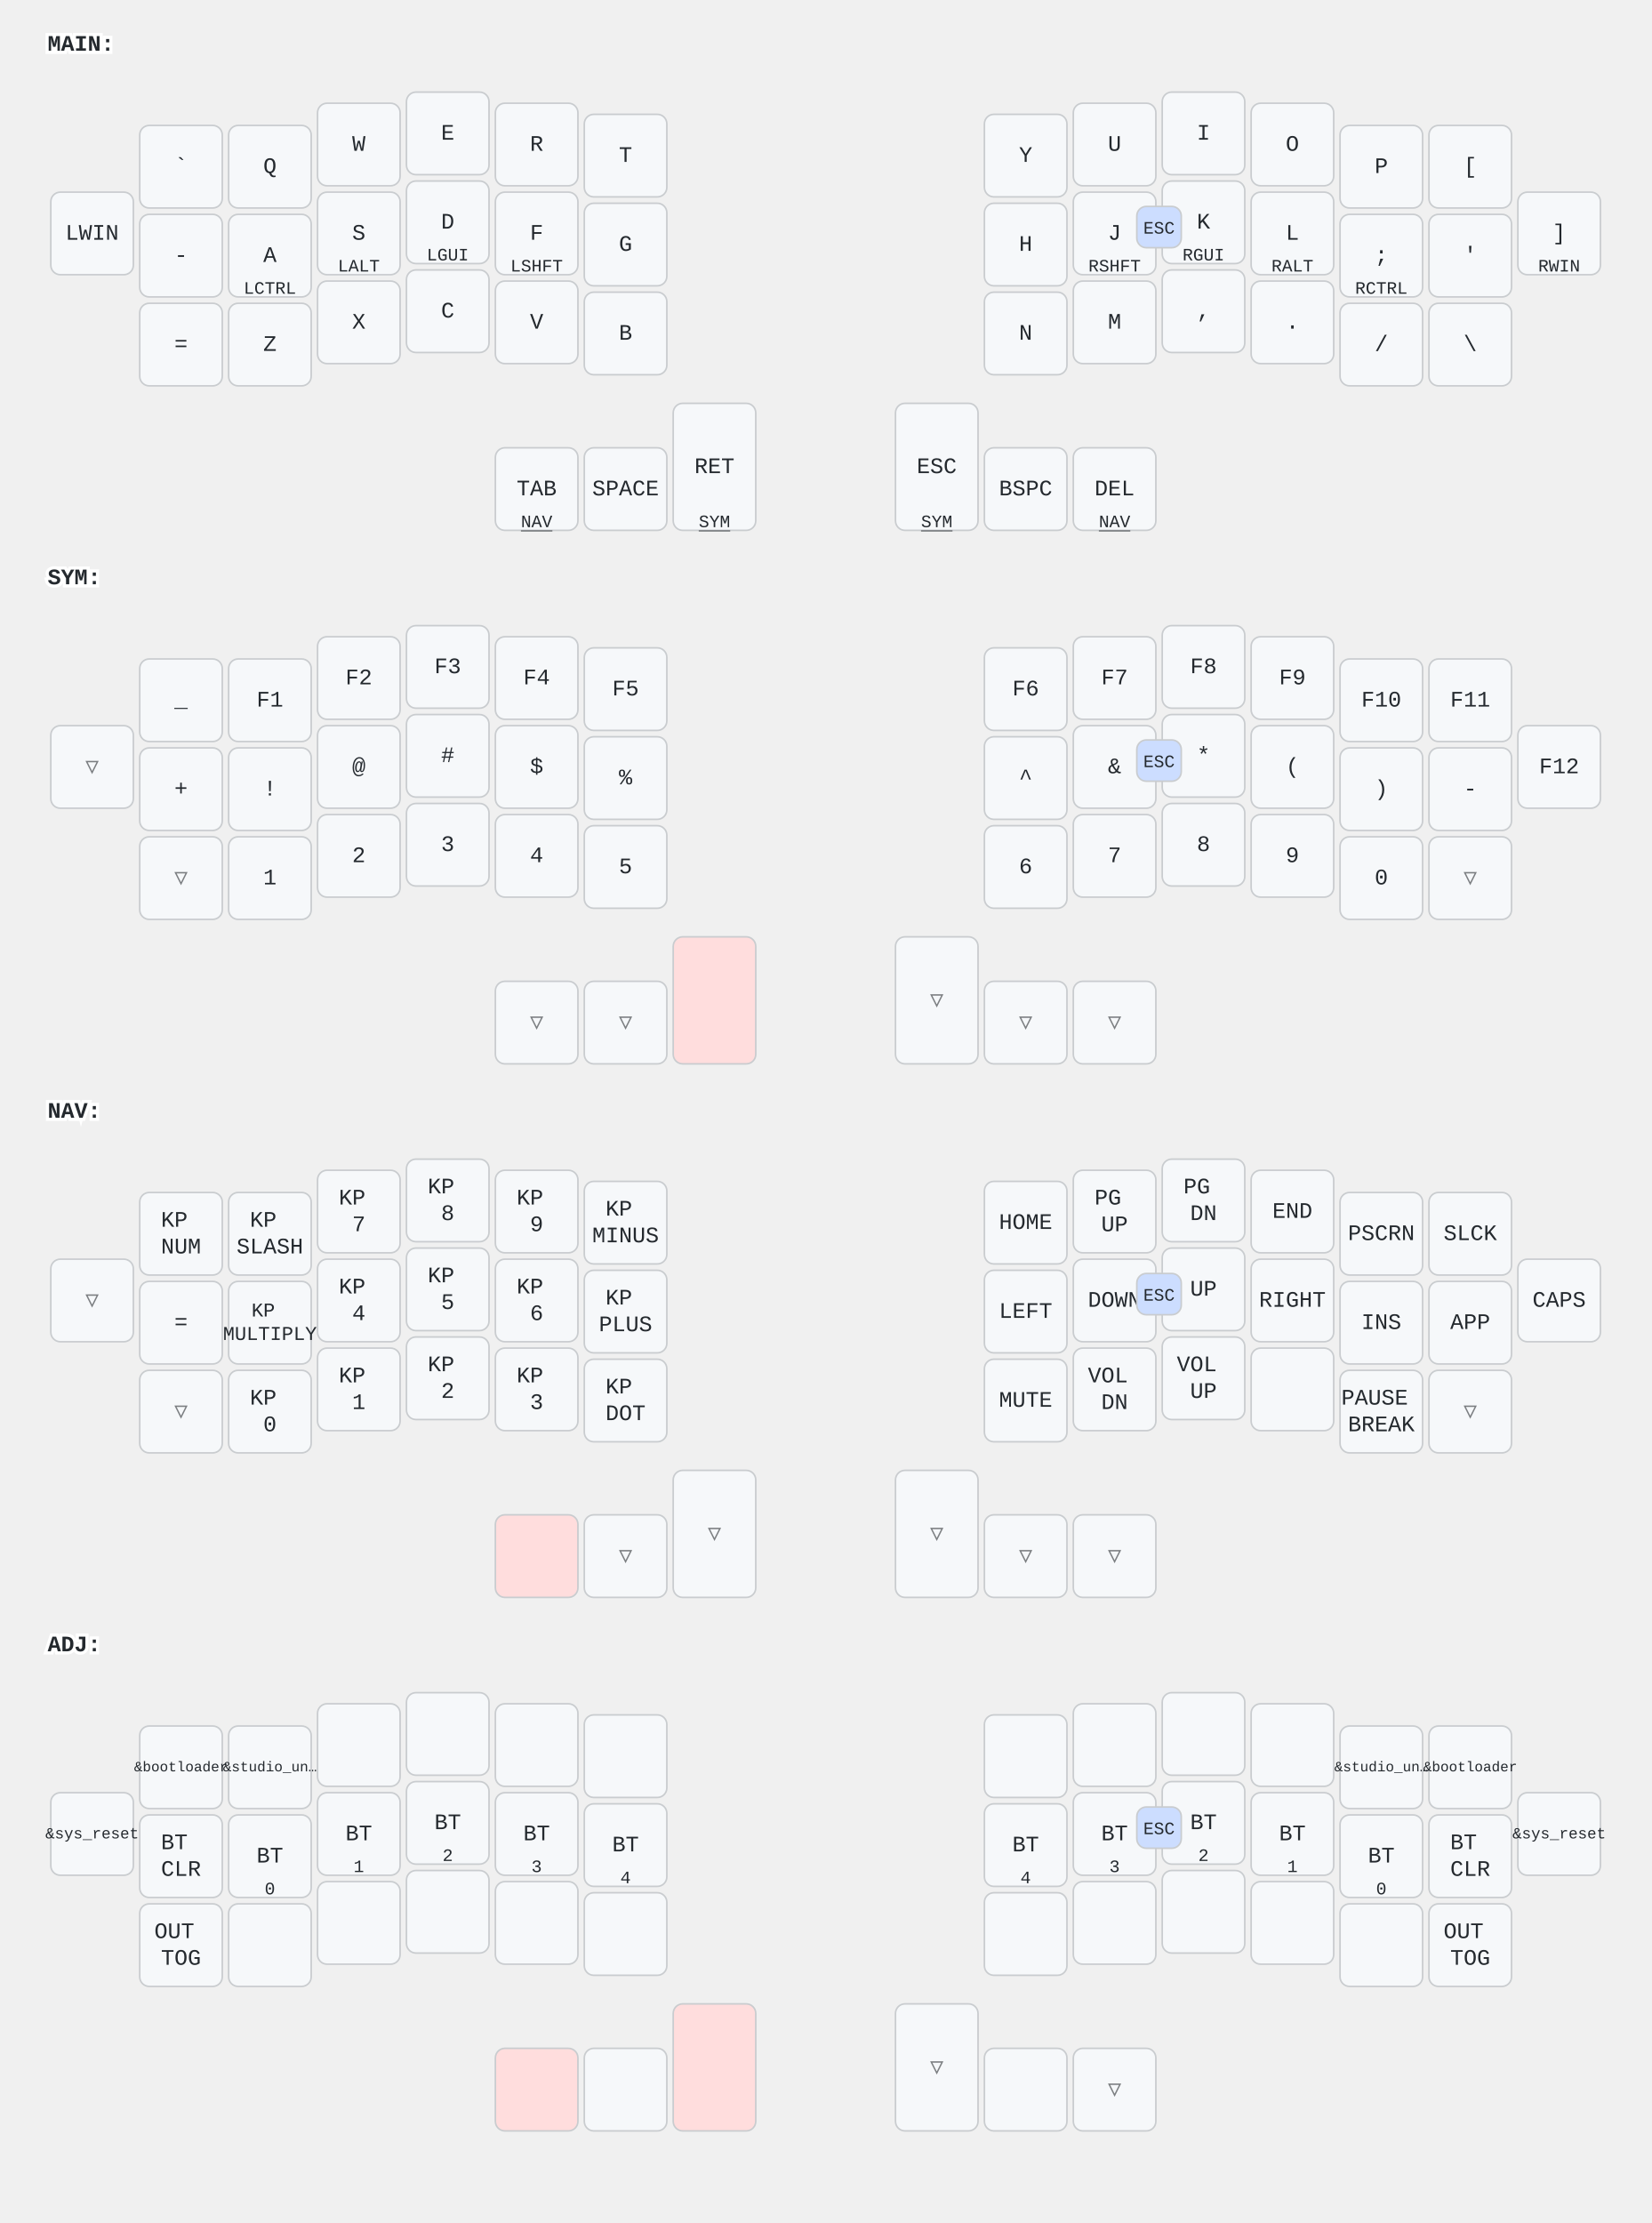
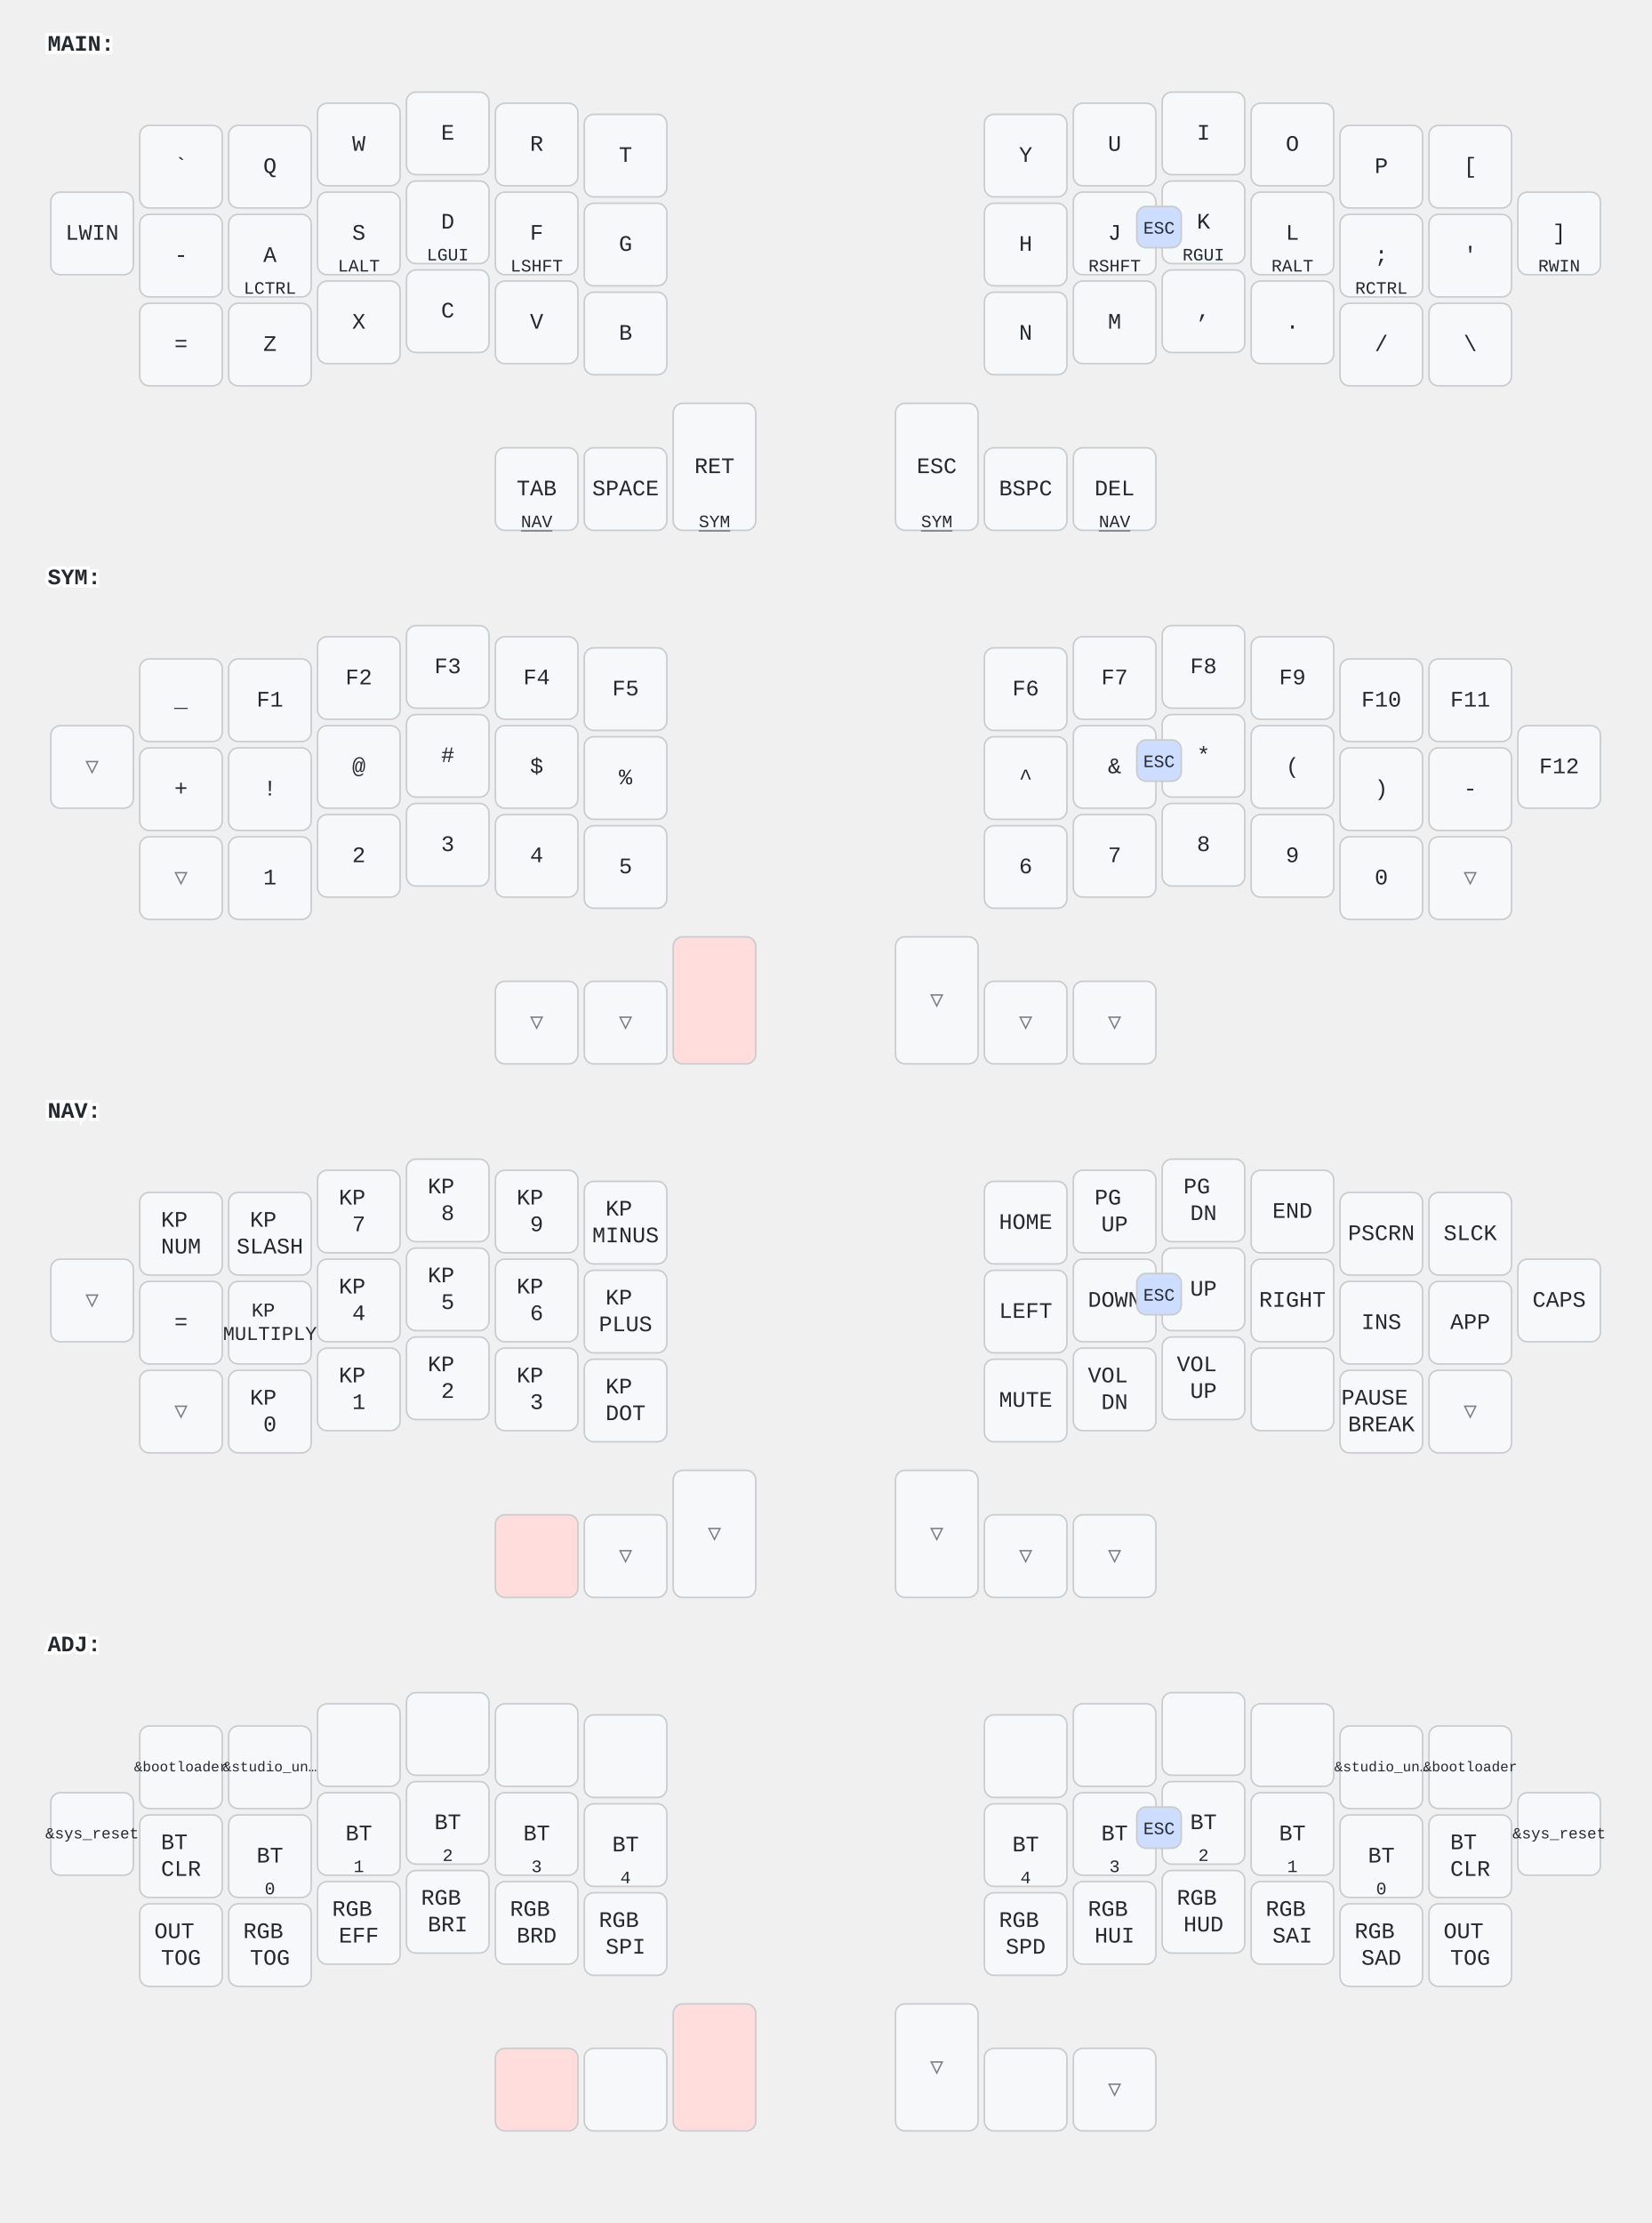
<svg xmlns="http://www.w3.org/2000/svg" width="1040" height="1400" viewBox="0 0 1040 1400" class="keymap">
  <style>/* inherit to force styles through use tags */
svg path {
    fill: inherit;
}

/* font and background color specifications */
svg.keymap {
    font-family: SFMono-Regular,Consolas,Liberation Mono,Menlo,monospace;
    font-size: 14px;
    font-kerning: normal;
    text-rendering: optimizeLegibility;
    fill: #24292e;
}

/* default key styling */
rect.key {
    fill: #f6f8fa;
}

rect.key, rect.combo {
    stroke: #c9cccf;
    stroke-width: 1;
}

/* default key side styling, only used is draw_key_sides is set */
rect.side {
    filter: brightness(90%);
}

/* color accent for combo boxes */
rect.combo, rect.combo-separate {
    fill: #cdf;
}

/* color accent for held keys */
rect.held, rect.combo.held {
    fill: #fdd;
}

/* color accent for ghost (optional) keys */
rect.ghost, rect.combo.ghost {
    stroke-dasharray: 4, 4;
    stroke-width: 2;
}

text {
    text-anchor: middle;
    dominant-baseline: middle;
}

/* styling for layer labels */
text.label {
    font-weight: bold;
    text-anchor: start;
    stroke: white;
    stroke-width: 4;
    paint-order: stroke;
}

/* styling for optional footer */
text.footer {
    text-anchor: end;
    dominant-baseline: auto;
    stroke: white;
    stroke-width: 4;
    paint-order: stroke;
}

/* styling for combo tap, and key non-tap label text */
text.combo, text.hold, text.shifted, text.left, text.right {
    font-size: 11px;
}

text.hold {
    text-anchor: middle;
    dominant-baseline: auto;
}

text.shifted {
    text-anchor: middle;
    dominant-baseline: hanging;
}

text.left {
    text-anchor: start;
}

text.right {
    text-anchor: end;
}

text.layer-activator {
    text-decoration: underline;
}

/* styling for hold/shifted label text in combo box */
text.combo.hold, text.combo.shifted, text.combo.left, text.combo.right {
    font-size: 8px;
}

/* lighter symbol for transparent keys */
text.trans {
    fill: #7b7e81;
}

/* styling for combo dendrons */
path.combo {
    stroke-width: 1;
    stroke: gray;
    fill: none;
}

/* Start Tabler Icons Cleanup */
/* cannot use height/width with glyphs */
.icon-tabler &gt; path {
    fill: inherit;
    stroke: inherit;
    stroke-width: 2;
}
/* hide tabler's default box */
.icon-tabler &gt; path[stroke="none"][fill="none"] {
    visibility: hidden;
}
/* End Tabler Icons Cleanup */
</style>
  <g transform="translate(30, 0)" class="layer-MAIN">
    <text x="0" y="28" class="label" id="MAIN">MAIN:</text>
    <g transform="translate(0, 56)">
      <g transform="translate(28, 91)" class="key keypos-0">
        <rect rx="6" ry="6" x="-26" y="-26" width="52" height="52" class="key" />
        <text x="0" y="0" class="key tap">LWIN</text>
      </g>
      <g transform="translate(84, 49)" class="key keypos-1">
        <rect rx="6" ry="6" x="-26" y="-26" width="52" height="52" class="key" />
        <text x="0" y="0" class="key tap">`</text>
      </g>
      <g transform="translate(140, 49)" class="key keypos-2">
        <rect rx="6" ry="6" x="-26" y="-26" width="52" height="52" class="key" />
        <text x="0" y="0" class="key tap">Q</text>
      </g>
      <g transform="translate(196, 35)" class="key keypos-3">
        <rect rx="6" ry="6" x="-26" y="-26" width="52" height="52" class="key" />
        <text x="0" y="0" class="key tap">W</text>
      </g>
      <g transform="translate(252, 28)" class="key keypos-4">
        <rect rx="6" ry="6" x="-26" y="-26" width="52" height="52" class="key" />
        <text x="0" y="0" class="key tap">E</text>
      </g>
      <g transform="translate(308, 35)" class="key keypos-5">
        <rect rx="6" ry="6" x="-26" y="-26" width="52" height="52" class="key" />
        <text x="0" y="0" class="key tap">R</text>
      </g>
      <g transform="translate(364, 42)" class="key keypos-6">
        <rect rx="6" ry="6" x="-26" y="-26" width="52" height="52" class="key" />
        <text x="0" y="0" class="key tap">T</text>
      </g>
      <g transform="translate(616, 42)" class="key keypos-7">
        <rect rx="6" ry="6" x="-26" y="-26" width="52" height="52" class="key" />
        <text x="0" y="0" class="key tap">Y</text>
      </g>
      <g transform="translate(672, 35)" class="key keypos-8">
        <rect rx="6" ry="6" x="-26" y="-26" width="52" height="52" class="key" />
        <text x="0" y="0" class="key tap">U</text>
      </g>
      <g transform="translate(728, 28)" class="key keypos-9">
        <rect rx="6" ry="6" x="-26" y="-26" width="52" height="52" class="key" />
        <text x="0" y="0" class="key tap">I</text>
      </g>
      <g transform="translate(784, 35)" class="key keypos-10">
        <rect rx="6" ry="6" x="-26" y="-26" width="52" height="52" class="key" />
        <text x="0" y="0" class="key tap">O</text>
      </g>
      <g transform="translate(840, 49)" class="key keypos-11">
        <rect rx="6" ry="6" x="-26" y="-26" width="52" height="52" class="key" />
        <text x="0" y="0" class="key tap">P</text>
      </g>
      <g transform="translate(896, 49)" class="key keypos-12">
        <rect rx="6" ry="6" x="-26" y="-26" width="52" height="52" class="key" />
        <text x="0" y="0" class="key tap">[</text>
      </g>
      <g transform="translate(952, 91)" class="key keypos-13">
        <rect rx="6" ry="6" x="-26" y="-26" width="52" height="52" class="key" />
        <text x="0" y="0" class="key tap">]</text>
        <text x="0" y="24" class="key hold">RWIN</text>
      </g>
      <g transform="translate(84, 105)" class="key keypos-14">
        <rect rx="6" ry="6" x="-26" y="-26" width="52" height="52" class="key" />
        <text x="0" y="0" class="key tap">-</text>
      </g>
      <g transform="translate(140, 105)" class="key keypos-15">
        <rect rx="6" ry="6" x="-26" y="-26" width="52" height="52" class="key" />
        <text x="0" y="0" class="key tap">A</text>
        <text x="0" y="24" class="key hold">LCTRL</text>
      </g>
      <g transform="translate(196, 91)" class="key keypos-16">
        <rect rx="6" ry="6" x="-26" y="-26" width="52" height="52" class="key" />
        <text x="0" y="0" class="key tap">S</text>
        <text x="0" y="24" class="key hold">LALT</text>
      </g>
      <g transform="translate(252, 84)" class="key keypos-17">
        <rect rx="6" ry="6" x="-26" y="-26" width="52" height="52" class="key" />
        <text x="0" y="0" class="key tap">D</text>
        <text x="0" y="24" class="key hold">LGUI</text>
      </g>
      <g transform="translate(308, 91)" class="key keypos-18">
        <rect rx="6" ry="6" x="-26" y="-26" width="52" height="52" class="key" />
        <text x="0" y="0" class="key tap">F</text>
        <text x="0" y="24" class="key hold">LSHFT</text>
      </g>
      <g transform="translate(364, 98)" class="key keypos-19">
        <rect rx="6" ry="6" x="-26" y="-26" width="52" height="52" class="key" />
        <text x="0" y="0" class="key tap">G</text>
      </g>
      <g transform="translate(616, 98)" class="key keypos-20">
        <rect rx="6" ry="6" x="-26" y="-26" width="52" height="52" class="key" />
        <text x="0" y="0" class="key tap">H</text>
      </g>
      <g transform="translate(672, 91)" class="key keypos-21">
        <rect rx="6" ry="6" x="-26" y="-26" width="52" height="52" class="key" />
        <text x="0" y="0" class="key tap">J</text>
        <text x="0" y="24" class="key hold">RSHFT</text>
      </g>
      <g transform="translate(728, 84)" class="key keypos-22">
        <rect rx="6" ry="6" x="-26" y="-26" width="52" height="52" class="key" />
        <text x="0" y="0" class="key tap">K</text>
        <text x="0" y="24" class="key hold">RGUI</text>
      </g>
      <g transform="translate(784, 91)" class="key keypos-23">
        <rect rx="6" ry="6" x="-26" y="-26" width="52" height="52" class="key" />
        <text x="0" y="0" class="key tap">L</text>
        <text x="0" y="24" class="key hold">RALT</text>
      </g>
      <g transform="translate(840, 105)" class="key keypos-24">
        <rect rx="6" ry="6" x="-26" y="-26" width="52" height="52" class="key" />
        <text x="0" y="0" class="key tap">;</text>
        <text x="0" y="24" class="key hold">RCTRL</text>
      </g>
      <g transform="translate(896, 105)" class="key keypos-25">
        <rect rx="6" ry="6" x="-26" y="-26" width="52" height="52" class="key" />
        <text x="0" y="0" class="key tap">'</text>
      </g>
      <g transform="translate(84, 161)" class="key keypos-26">
        <rect rx="6" ry="6" x="-26" y="-26" width="52" height="52" class="key" />
        <text x="0" y="0" class="key tap">=</text>
      </g>
      <g transform="translate(140, 161)" class="key keypos-27">
        <rect rx="6" ry="6" x="-26" y="-26" width="52" height="52" class="key" />
        <text x="0" y="0" class="key tap">Z</text>
      </g>
      <g transform="translate(196, 147)" class="key keypos-28">
        <rect rx="6" ry="6" x="-26" y="-26" width="52" height="52" class="key" />
        <text x="0" y="0" class="key tap">X</text>
      </g>
      <g transform="translate(252, 140)" class="key keypos-29">
        <rect rx="6" ry="6" x="-26" y="-26" width="52" height="52" class="key" />
        <text x="0" y="0" class="key tap">C</text>
      </g>
      <g transform="translate(308, 147)" class="key keypos-30">
        <rect rx="6" ry="6" x="-26" y="-26" width="52" height="52" class="key" />
        <text x="0" y="0" class="key tap">V</text>
      </g>
      <g transform="translate(364, 154)" class="key keypos-31">
        <rect rx="6" ry="6" x="-26" y="-26" width="52" height="52" class="key" />
        <text x="0" y="0" class="key tap">B</text>
      </g>
      <g transform="translate(616, 154)" class="key keypos-32">
        <rect rx="6" ry="6" x="-26" y="-26" width="52" height="52" class="key" />
        <text x="0" y="0" class="key tap">N</text>
      </g>
      <g transform="translate(672, 147)" class="key keypos-33">
        <rect rx="6" ry="6" x="-26" y="-26" width="52" height="52" class="key" />
        <text x="0" y="0" class="key tap">M</text>
      </g>
      <g transform="translate(728, 140)" class="key keypos-34">
        <rect rx="6" ry="6" x="-26" y="-26" width="52" height="52" class="key" />
        <text x="0" y="0" class="key tap">,</text>
      </g>
      <g transform="translate(784, 147)" class="key keypos-35">
        <rect rx="6" ry="6" x="-26" y="-26" width="52" height="52" class="key" />
        <text x="0" y="0" class="key tap">.</text>
      </g>
      <g transform="translate(840, 161)" class="key keypos-36">
        <rect rx="6" ry="6" x="-26" y="-26" width="52" height="52" class="key" />
        <text x="0" y="0" class="key tap">/</text>
      </g>
      <g transform="translate(896, 161)" class="key keypos-37">
        <rect rx="6" ry="6" x="-26" y="-26" width="52" height="52" class="key" />
        <text x="0" y="0" class="key tap">\</text>
      </g>
      <g transform="translate(308, 252)" class="key keypos-38">
        <rect rx="6" ry="6" x="-26" y="-26" width="52" height="52" class="key" />
        <text x="0" y="0" class="key tap">TAB</text>
        <a href="#NAV">
          <text x="0" y="24" class="key hold layer-activator">NAV</text>
        </a>
      </g>
      <g transform="translate(364, 252)" class="key keypos-39">
        <rect rx="6" ry="6" x="-26" y="-26" width="52" height="52" class="key" />
        <text x="0" y="0" class="key tap">SPACE</text>
      </g>
      <g transform="translate(420, 238)" class="key keypos-40">
        <rect rx="6" ry="6" x="-26" y="-40" width="52" height="80" class="key" />
        <text x="0" y="0" class="key tap">RET</text>
        <a href="#SYM">
          <text x="0" y="38" class="key hold layer-activator">SYM</text>
        </a>
      </g>
      <g transform="translate(560, 238)" class="key keypos-41">
        <rect rx="6" ry="6" x="-26" y="-40" width="52" height="80" class="key" />
        <text x="0" y="0" class="key tap">ESC</text>
        <a href="#SYM">
          <text x="0" y="38" class="key hold layer-activator">SYM</text>
        </a>
      </g>
      <g transform="translate(616, 252)" class="key keypos-42">
        <rect rx="6" ry="6" x="-26" y="-26" width="52" height="52" class="key" />
        <text x="0" y="0" class="key tap">BSPC</text>
      </g>
      <g transform="translate(672, 252)" class="key keypos-43">
        <rect rx="6" ry="6" x="-26" y="-26" width="52" height="52" class="key" />
        <text x="0" y="0" class="key tap">DEL</text>
        <a href="#NAV">
          <text x="0" y="24" class="key hold layer-activator">NAV</text>
        </a>
      </g>
      <g class="combo combopos-0">
        <rect rx="6" ry="6" x="686" y="74" width="28" height="26" class="combo" />
        <text x="700" y="88" class="combo tap">ESC</text>
      </g>
    </g>
  </g>
  <g transform="translate(30, 336)" class="layer-SYM">
    <text x="0" y="28" class="label" id="SYM">SYM:</text>
    <g transform="translate(0, 56)">
      <g transform="translate(28, 91)" class="key trans keypos-0">
        <rect rx="6" ry="6" x="-26" y="-26" width="52" height="52" class="key trans" />
        <text x="0" y="0" class="key trans tap">▽</text>
      </g>
      <g transform="translate(84, 49)" class="key keypos-1">
        <rect rx="6" ry="6" x="-26" y="-26" width="52" height="52" class="key" />
        <text x="0" y="0" class="key tap">_</text>
      </g>
      <g transform="translate(140, 49)" class="key keypos-2">
        <rect rx="6" ry="6" x="-26" y="-26" width="52" height="52" class="key" />
        <text x="0" y="0" class="key tap">F1</text>
      </g>
      <g transform="translate(196, 35)" class="key keypos-3">
        <rect rx="6" ry="6" x="-26" y="-26" width="52" height="52" class="key" />
        <text x="0" y="0" class="key tap">F2</text>
      </g>
      <g transform="translate(252, 28)" class="key keypos-4">
        <rect rx="6" ry="6" x="-26" y="-26" width="52" height="52" class="key" />
        <text x="0" y="0" class="key tap">F3</text>
      </g>
      <g transform="translate(308, 35)" class="key keypos-5">
        <rect rx="6" ry="6" x="-26" y="-26" width="52" height="52" class="key" />
        <text x="0" y="0" class="key tap">F4</text>
      </g>
      <g transform="translate(364, 42)" class="key keypos-6">
        <rect rx="6" ry="6" x="-26" y="-26" width="52" height="52" class="key" />
        <text x="0" y="0" class="key tap">F5</text>
      </g>
      <g transform="translate(616, 42)" class="key keypos-7">
        <rect rx="6" ry="6" x="-26" y="-26" width="52" height="52" class="key" />
        <text x="0" y="0" class="key tap">F6</text>
      </g>
      <g transform="translate(672, 35)" class="key keypos-8">
        <rect rx="6" ry="6" x="-26" y="-26" width="52" height="52" class="key" />
        <text x="0" y="0" class="key tap">F7</text>
      </g>
      <g transform="translate(728, 28)" class="key keypos-9">
        <rect rx="6" ry="6" x="-26" y="-26" width="52" height="52" class="key" />
        <text x="0" y="0" class="key tap">F8</text>
      </g>
      <g transform="translate(784, 35)" class="key keypos-10">
        <rect rx="6" ry="6" x="-26" y="-26" width="52" height="52" class="key" />
        <text x="0" y="0" class="key tap">F9</text>
      </g>
      <g transform="translate(840, 49)" class="key keypos-11">
        <rect rx="6" ry="6" x="-26" y="-26" width="52" height="52" class="key" />
        <text x="0" y="0" class="key tap">F10</text>
      </g>
      <g transform="translate(896, 49)" class="key keypos-12">
        <rect rx="6" ry="6" x="-26" y="-26" width="52" height="52" class="key" />
        <text x="0" y="0" class="key tap">F11</text>
      </g>
      <g transform="translate(952, 91)" class="key keypos-13">
        <rect rx="6" ry="6" x="-26" y="-26" width="52" height="52" class="key" />
        <text x="0" y="0" class="key tap">F12</text>
      </g>
      <g transform="translate(84, 105)" class="key keypos-14">
        <rect rx="6" ry="6" x="-26" y="-26" width="52" height="52" class="key" />
        <text x="0" y="0" class="key tap">+</text>
      </g>
      <g transform="translate(140, 105)" class="key keypos-15">
        <rect rx="6" ry="6" x="-26" y="-26" width="52" height="52" class="key" />
        <text x="0" y="0" class="key tap">!</text>
      </g>
      <g transform="translate(196, 91)" class="key keypos-16">
        <rect rx="6" ry="6" x="-26" y="-26" width="52" height="52" class="key" />
        <text x="0" y="0" class="key tap">@</text>
      </g>
      <g transform="translate(252, 84)" class="key keypos-17">
        <rect rx="6" ry="6" x="-26" y="-26" width="52" height="52" class="key" />
        <text x="0" y="0" class="key tap">#</text>
      </g>
      <g transform="translate(308, 91)" class="key keypos-18">
        <rect rx="6" ry="6" x="-26" y="-26" width="52" height="52" class="key" />
        <text x="0" y="0" class="key tap">$</text>
      </g>
      <g transform="translate(364, 98)" class="key keypos-19">
        <rect rx="6" ry="6" x="-26" y="-26" width="52" height="52" class="key" />
        <text x="0" y="0" class="key tap">%</text>
      </g>
      <g transform="translate(616, 98)" class="key keypos-20">
        <rect rx="6" ry="6" x="-26" y="-26" width="52" height="52" class="key" />
        <text x="0" y="0" class="key tap">^</text>
      </g>
      <g transform="translate(672, 91)" class="key keypos-21">
        <rect rx="6" ry="6" x="-26" y="-26" width="52" height="52" class="key" />
        <text x="0" y="0" class="key tap">&amp;</text>
      </g>
      <g transform="translate(728, 84)" class="key keypos-22">
        <rect rx="6" ry="6" x="-26" y="-26" width="52" height="52" class="key" />
        <text x="0" y="0" class="key tap">*</text>
      </g>
      <g transform="translate(784, 91)" class="key keypos-23">
        <rect rx="6" ry="6" x="-26" y="-26" width="52" height="52" class="key" />
        <text x="0" y="0" class="key tap">(</text>
      </g>
      <g transform="translate(840, 105)" class="key keypos-24">
        <rect rx="6" ry="6" x="-26" y="-26" width="52" height="52" class="key" />
        <text x="0" y="0" class="key tap">)</text>
      </g>
      <g transform="translate(896, 105)" class="key keypos-25">
        <rect rx="6" ry="6" x="-26" y="-26" width="52" height="52" class="key" />
        <text x="0" y="0" class="key tap">-</text>
      </g>
      <g transform="translate(84, 161)" class="key trans keypos-26">
        <rect rx="6" ry="6" x="-26" y="-26" width="52" height="52" class="key trans" />
        <text x="0" y="0" class="key trans tap">▽</text>
      </g>
      <g transform="translate(140, 161)" class="key keypos-27">
        <rect rx="6" ry="6" x="-26" y="-26" width="52" height="52" class="key" />
        <text x="0" y="0" class="key tap">1</text>
      </g>
      <g transform="translate(196, 147)" class="key keypos-28">
        <rect rx="6" ry="6" x="-26" y="-26" width="52" height="52" class="key" />
        <text x="0" y="0" class="key tap">2</text>
      </g>
      <g transform="translate(252, 140)" class="key keypos-29">
        <rect rx="6" ry="6" x="-26" y="-26" width="52" height="52" class="key" />
        <text x="0" y="0" class="key tap">3</text>
      </g>
      <g transform="translate(308, 147)" class="key keypos-30">
        <rect rx="6" ry="6" x="-26" y="-26" width="52" height="52" class="key" />
        <text x="0" y="0" class="key tap">4</text>
      </g>
      <g transform="translate(364, 154)" class="key keypos-31">
        <rect rx="6" ry="6" x="-26" y="-26" width="52" height="52" class="key" />
        <text x="0" y="0" class="key tap">5</text>
      </g>
      <g transform="translate(616, 154)" class="key keypos-32">
        <rect rx="6" ry="6" x="-26" y="-26" width="52" height="52" class="key" />
        <text x="0" y="0" class="key tap">6</text>
      </g>
      <g transform="translate(672, 147)" class="key keypos-33">
        <rect rx="6" ry="6" x="-26" y="-26" width="52" height="52" class="key" />
        <text x="0" y="0" class="key tap">7</text>
      </g>
      <g transform="translate(728, 140)" class="key keypos-34">
        <rect rx="6" ry="6" x="-26" y="-26" width="52" height="52" class="key" />
        <text x="0" y="0" class="key tap">8</text>
      </g>
      <g transform="translate(784, 147)" class="key keypos-35">
        <rect rx="6" ry="6" x="-26" y="-26" width="52" height="52" class="key" />
        <text x="0" y="0" class="key tap">9</text>
      </g>
      <g transform="translate(840, 161)" class="key keypos-36">
        <rect rx="6" ry="6" x="-26" y="-26" width="52" height="52" class="key" />
        <text x="0" y="0" class="key tap">0</text>
      </g>
      <g transform="translate(896, 161)" class="key trans keypos-37">
        <rect rx="6" ry="6" x="-26" y="-26" width="52" height="52" class="key trans" />
        <text x="0" y="0" class="key trans tap">▽</text>
      </g>
      <g transform="translate(308, 252)" class="key trans keypos-38">
        <rect rx="6" ry="6" x="-26" y="-26" width="52" height="52" class="key trans" />
        <text x="0" y="0" class="key trans tap">▽</text>
      </g>
      <g transform="translate(364, 252)" class="key trans keypos-39">
        <rect rx="6" ry="6" x="-26" y="-26" width="52" height="52" class="key trans" />
        <text x="0" y="0" class="key trans tap">▽</text>
      </g>
      <g transform="translate(420, 238)" class="key held keypos-40">
        <rect rx="6" ry="6" x="-26" y="-40" width="52" height="80" class="key held" />
      </g>
      <g transform="translate(560, 238)" class="key trans keypos-41">
        <rect rx="6" ry="6" x="-26" y="-40" width="52" height="80" class="key trans" />
        <text x="0" y="0" class="key trans tap">▽</text>
      </g>
      <g transform="translate(616, 252)" class="key trans keypos-42">
        <rect rx="6" ry="6" x="-26" y="-26" width="52" height="52" class="key trans" />
        <text x="0" y="0" class="key trans tap">▽</text>
      </g>
      <g transform="translate(672, 252)" class="key trans keypos-43">
        <rect rx="6" ry="6" x="-26" y="-26" width="52" height="52" class="key trans" />
        <text x="0" y="0" class="key trans tap">▽</text>
      </g>
      <g class="combo combopos-0">
        <rect rx="6" ry="6" x="686" y="74" width="28" height="26" class="combo" />
        <text x="700" y="88" class="combo tap">ESC</text>
      </g>
    </g>
  </g>
  <g transform="translate(30, 672)" class="layer-NAV">
    <text x="0" y="28" class="label" id="NAV">NAV:</text>
    <g transform="translate(0, 56)">
      <g transform="translate(28, 91)" class="key trans keypos-0">
        <rect rx="6" ry="6" x="-26" y="-26" width="52" height="52" class="key trans" />
        <text x="0" y="0" class="key trans tap">▽</text>
      </g>
      <g transform="translate(84, 49)" class="key keypos-1">
        <rect rx="6" ry="6" x="-26" y="-26" width="52" height="52" class="key" />
        <text x="0" y="0" class="key tap">
          <tspan x="0" dy="-0.6em">KP</tspan>
          <tspan x="0" dy="1.2em">NUM</tspan>
        </text>
      </g>
      <g transform="translate(140, 49)" class="key keypos-2">
        <rect rx="6" ry="6" x="-26" y="-26" width="52" height="52" class="key" />
        <text x="0" y="0" class="key tap">
          <tspan x="0" dy="-0.6em">KP</tspan>
          <tspan x="0" dy="1.2em">SLASH</tspan>
        </text>
      </g>
      <g transform="translate(196, 35)" class="key keypos-3">
        <rect rx="6" ry="6" x="-26" y="-26" width="52" height="52" class="key" />
        <text x="0" y="0" class="key tap">
          <tspan x="0" dy="-0.6em">KP</tspan>
          <tspan x="0" dy="1.2em">7</tspan>
        </text>
      </g>
      <g transform="translate(252, 28)" class="key keypos-4">
        <rect rx="6" ry="6" x="-26" y="-26" width="52" height="52" class="key" />
        <text x="0" y="0" class="key tap">
          <tspan x="0" dy="-0.6em">KP</tspan>
          <tspan x="0" dy="1.2em">8</tspan>
        </text>
      </g>
      <g transform="translate(308, 35)" class="key keypos-5">
        <rect rx="6" ry="6" x="-26" y="-26" width="52" height="52" class="key" />
        <text x="0" y="0" class="key tap">
          <tspan x="0" dy="-0.6em">KP</tspan>
          <tspan x="0" dy="1.2em">9</tspan>
        </text>
      </g>
      <g transform="translate(364, 42)" class="key keypos-6">
        <rect rx="6" ry="6" x="-26" y="-26" width="52" height="52" class="key" />
        <text x="0" y="0" class="key tap">
          <tspan x="0" dy="-0.6em">KP</tspan>
          <tspan x="0" dy="1.2em">MINUS</tspan>
        </text>
      </g>
      <g transform="translate(616, 42)" class="key keypos-7">
        <rect rx="6" ry="6" x="-26" y="-26" width="52" height="52" class="key" />
        <text x="0" y="0" class="key tap">HOME</text>
      </g>
      <g transform="translate(672, 35)" class="key keypos-8">
        <rect rx="6" ry="6" x="-26" y="-26" width="52" height="52" class="key" />
        <text x="0" y="0" class="key tap">
          <tspan x="0" dy="-0.6em">PG</tspan>
          <tspan x="0" dy="1.2em">UP</tspan>
        </text>
      </g>
      <g transform="translate(728, 28)" class="key keypos-9">
        <rect rx="6" ry="6" x="-26" y="-26" width="52" height="52" class="key" />
        <text x="0" y="0" class="key tap">
          <tspan x="0" dy="-0.6em">PG</tspan>
          <tspan x="0" dy="1.2em">DN</tspan>
        </text>
      </g>
      <g transform="translate(784, 35)" class="key keypos-10">
        <rect rx="6" ry="6" x="-26" y="-26" width="52" height="52" class="key" />
        <text x="0" y="0" class="key tap">END</text>
      </g>
      <g transform="translate(840, 49)" class="key keypos-11">
        <rect rx="6" ry="6" x="-26" y="-26" width="52" height="52" class="key" />
        <text x="0" y="0" class="key tap">PSCRN</text>
      </g>
      <g transform="translate(896, 49)" class="key keypos-12">
        <rect rx="6" ry="6" x="-26" y="-26" width="52" height="52" class="key" />
        <text x="0" y="0" class="key tap">SLCK</text>
      </g>
      <g transform="translate(952, 91)" class="key keypos-13">
        <rect rx="6" ry="6" x="-26" y="-26" width="52" height="52" class="key" />
        <text x="0" y="0" class="key tap">CAPS</text>
      </g>
      <g transform="translate(84, 105)" class="key keypos-14">
        <rect rx="6" ry="6" x="-26" y="-26" width="52" height="52" class="key" />
        <text x="0" y="0" class="key tap">=</text>
      </g>
      <g transform="translate(140, 105)" class="key keypos-15">
        <rect rx="6" ry="6" x="-26" y="-26" width="52" height="52" class="key" />
        <text x="0" y="0" class="key tap">
          <tspan x="0" dy="-0.6em" style="font-size: 88%">KP</tspan>
          <tspan x="0" dy="1.2em" style="font-size: 88%">MULTIPLY</tspan>
        </text>
      </g>
      <g transform="translate(196, 91)" class="key keypos-16">
        <rect rx="6" ry="6" x="-26" y="-26" width="52" height="52" class="key" />
        <text x="0" y="0" class="key tap">
          <tspan x="0" dy="-0.6em">KP</tspan>
          <tspan x="0" dy="1.2em">4</tspan>
        </text>
      </g>
      <g transform="translate(252, 84)" class="key keypos-17">
        <rect rx="6" ry="6" x="-26" y="-26" width="52" height="52" class="key" />
        <text x="0" y="0" class="key tap">
          <tspan x="0" dy="-0.6em">KP</tspan>
          <tspan x="0" dy="1.2em">5</tspan>
        </text>
      </g>
      <g transform="translate(308, 91)" class="key keypos-18">
        <rect rx="6" ry="6" x="-26" y="-26" width="52" height="52" class="key" />
        <text x="0" y="0" class="key tap">
          <tspan x="0" dy="-0.6em">KP</tspan>
          <tspan x="0" dy="1.2em">6</tspan>
        </text>
      </g>
      <g transform="translate(364, 98)" class="key keypos-19">
        <rect rx="6" ry="6" x="-26" y="-26" width="52" height="52" class="key" />
        <text x="0" y="0" class="key tap">
          <tspan x="0" dy="-0.6em">KP</tspan>
          <tspan x="0" dy="1.2em">PLUS</tspan>
        </text>
      </g>
      <g transform="translate(616, 98)" class="key keypos-20">
        <rect rx="6" ry="6" x="-26" y="-26" width="52" height="52" class="key" />
        <text x="0" y="0" class="key tap">LEFT</text>
      </g>
      <g transform="translate(672, 91)" class="key keypos-21">
        <rect rx="6" ry="6" x="-26" y="-26" width="52" height="52" class="key" />
        <text x="0" y="0" class="key tap">DOWN</text>
      </g>
      <g transform="translate(728, 84)" class="key keypos-22">
        <rect rx="6" ry="6" x="-26" y="-26" width="52" height="52" class="key" />
        <text x="0" y="0" class="key tap">UP</text>
      </g>
      <g transform="translate(784, 91)" class="key keypos-23">
        <rect rx="6" ry="6" x="-26" y="-26" width="52" height="52" class="key" />
        <text x="0" y="0" class="key tap">RIGHT</text>
      </g>
      <g transform="translate(840, 105)" class="key keypos-24">
        <rect rx="6" ry="6" x="-26" y="-26" width="52" height="52" class="key" />
        <text x="0" y="0" class="key tap">INS</text>
      </g>
      <g transform="translate(896, 105)" class="key keypos-25">
        <rect rx="6" ry="6" x="-26" y="-26" width="52" height="52" class="key" />
        <text x="0" y="0" class="key tap">APP</text>
      </g>
      <g transform="translate(84, 161)" class="key trans keypos-26">
        <rect rx="6" ry="6" x="-26" y="-26" width="52" height="52" class="key trans" />
        <text x="0" y="0" class="key trans tap">▽</text>
      </g>
      <g transform="translate(140, 161)" class="key keypos-27">
        <rect rx="6" ry="6" x="-26" y="-26" width="52" height="52" class="key" />
        <text x="0" y="0" class="key tap">
          <tspan x="0" dy="-0.6em">KP</tspan>
          <tspan x="0" dy="1.2em">0</tspan>
        </text>
      </g>
      <g transform="translate(196, 147)" class="key keypos-28">
        <rect rx="6" ry="6" x="-26" y="-26" width="52" height="52" class="key" />
        <text x="0" y="0" class="key tap">
          <tspan x="0" dy="-0.6em">KP</tspan>
          <tspan x="0" dy="1.2em">1</tspan>
        </text>
      </g>
      <g transform="translate(252, 140)" class="key keypos-29">
        <rect rx="6" ry="6" x="-26" y="-26" width="52" height="52" class="key" />
        <text x="0" y="0" class="key tap">
          <tspan x="0" dy="-0.6em">KP</tspan>
          <tspan x="0" dy="1.2em">2</tspan>
        </text>
      </g>
      <g transform="translate(308, 147)" class="key keypos-30">
        <rect rx="6" ry="6" x="-26" y="-26" width="52" height="52" class="key" />
        <text x="0" y="0" class="key tap">
          <tspan x="0" dy="-0.6em">KP</tspan>
          <tspan x="0" dy="1.2em">3</tspan>
        </text>
      </g>
      <g transform="translate(364, 154)" class="key keypos-31">
        <rect rx="6" ry="6" x="-26" y="-26" width="52" height="52" class="key" />
        <text x="0" y="0" class="key tap">
          <tspan x="0" dy="-0.6em">KP</tspan>
          <tspan x="0" dy="1.2em">DOT</tspan>
        </text>
      </g>
      <g transform="translate(616, 154)" class="key keypos-32">
        <rect rx="6" ry="6" x="-26" y="-26" width="52" height="52" class="key" />
        <text x="0" y="0" class="key tap">MUTE</text>
      </g>
      <g transform="translate(672, 147)" class="key keypos-33">
        <rect rx="6" ry="6" x="-26" y="-26" width="52" height="52" class="key" />
        <text x="0" y="0" class="key tap">
          <tspan x="0" dy="-0.6em">VOL</tspan>
          <tspan x="0" dy="1.2em">DN</tspan>
        </text>
      </g>
      <g transform="translate(728, 140)" class="key keypos-34">
        <rect rx="6" ry="6" x="-26" y="-26" width="52" height="52" class="key" />
        <text x="0" y="0" class="key tap">
          <tspan x="0" dy="-0.6em">VOL</tspan>
          <tspan x="0" dy="1.2em">UP</tspan>
        </text>
      </g>
      <g transform="translate(784, 147)" class="key keypos-35">
        <rect rx="6" ry="6" x="-26" y="-26" width="52" height="52" class="key" />
      </g>
      <g transform="translate(840, 161)" class="key keypos-36">
        <rect rx="6" ry="6" x="-26" y="-26" width="52" height="52" class="key" />
        <text x="0" y="0" class="key tap">
          <tspan x="0" dy="-0.6em">PAUSE</tspan>
          <tspan x="0" dy="1.2em">BREAK</tspan>
        </text>
      </g>
      <g transform="translate(896, 161)" class="key trans keypos-37">
        <rect rx="6" ry="6" x="-26" y="-26" width="52" height="52" class="key trans" />
        <text x="0" y="0" class="key trans tap">▽</text>
      </g>
      <g transform="translate(308, 252)" class="key held keypos-38">
        <rect rx="6" ry="6" x="-26" y="-26" width="52" height="52" class="key held" />
      </g>
      <g transform="translate(364, 252)" class="key trans keypos-39">
        <rect rx="6" ry="6" x="-26" y="-26" width="52" height="52" class="key trans" />
        <text x="0" y="0" class="key trans tap">▽</text>
      </g>
      <g transform="translate(420, 238)" class="key trans keypos-40">
        <rect rx="6" ry="6" x="-26" y="-40" width="52" height="80" class="key trans" />
        <text x="0" y="0" class="key trans tap">▽</text>
      </g>
      <g transform="translate(560, 238)" class="key trans keypos-41">
        <rect rx="6" ry="6" x="-26" y="-40" width="52" height="80" class="key trans" />
        <text x="0" y="0" class="key trans tap">▽</text>
      </g>
      <g transform="translate(616, 252)" class="key trans keypos-42">
        <rect rx="6" ry="6" x="-26" y="-26" width="52" height="52" class="key trans" />
        <text x="0" y="0" class="key trans tap">▽</text>
      </g>
      <g transform="translate(672, 252)" class="key trans keypos-43">
        <rect rx="6" ry="6" x="-26" y="-26" width="52" height="52" class="key trans" />
        <text x="0" y="0" class="key trans tap">▽</text>
      </g>
      <g class="combo combopos-0">
        <rect rx="6" ry="6" x="686" y="74" width="28" height="26" class="combo" />
        <text x="700" y="88" class="combo tap">ESC</text>
      </g>
    </g>
  </g>
  <g transform="translate(30, 1008)" class="layer-ADJ">
    <text x="0" y="28" class="label" id="ADJ">ADJ:</text>
    <g transform="translate(0, 56)">
      <g transform="translate(28, 91)" class="key keypos-0">
        <rect rx="6" ry="6" x="-26" y="-26" width="52" height="52" class="key" />
        <text x="0" y="0" class="key tap">
          <tspan style="font-size: 70%">&amp;sys_reset</tspan>
        </text>
      </g>
      <g transform="translate(84, 49)" class="key keypos-1">
        <rect rx="6" ry="6" x="-26" y="-26" width="52" height="52" class="key" />
        <text x="0" y="0" class="key tap">
          <tspan style="font-size: 64%">&amp;bootloader</tspan>
        </text>
      </g>
      <g transform="translate(140, 49)" class="key keypos-2">
        <rect rx="6" ry="6" x="-26" y="-26" width="52" height="52" class="key" />
        <text x="0" y="0" class="key tap">
          <tspan style="font-size: 64%">&amp;studio_un…</tspan>
        </text>
      </g>
      <g transform="translate(196, 35)" class="key keypos-3">
        <rect rx="6" ry="6" x="-26" y="-26" width="52" height="52" class="key" />
      </g>
      <g transform="translate(252, 28)" class="key keypos-4">
        <rect rx="6" ry="6" x="-26" y="-26" width="52" height="52" class="key" />
      </g>
      <g transform="translate(308, 35)" class="key keypos-5">
        <rect rx="6" ry="6" x="-26" y="-26" width="52" height="52" class="key" />
      </g>
      <g transform="translate(364, 42)" class="key keypos-6">
        <rect rx="6" ry="6" x="-26" y="-26" width="52" height="52" class="key" />
      </g>
      <g transform="translate(616, 42)" class="key keypos-7">
        <rect rx="6" ry="6" x="-26" y="-26" width="52" height="52" class="key" />
      </g>
      <g transform="translate(672, 35)" class="key keypos-8">
        <rect rx="6" ry="6" x="-26" y="-26" width="52" height="52" class="key" />
      </g>
      <g transform="translate(728, 28)" class="key keypos-9">
        <rect rx="6" ry="6" x="-26" y="-26" width="52" height="52" class="key" />
      </g>
      <g transform="translate(784, 35)" class="key keypos-10">
        <rect rx="6" ry="6" x="-26" y="-26" width="52" height="52" class="key" />
      </g>
      <g transform="translate(840, 49)" class="key keypos-11">
        <rect rx="6" ry="6" x="-26" y="-26" width="52" height="52" class="key" />
        <text x="0" y="0" class="key tap">
          <tspan style="font-size: 64%">&amp;studio_un…</tspan>
        </text>
      </g>
      <g transform="translate(896, 49)" class="key keypos-12">
        <rect rx="6" ry="6" x="-26" y="-26" width="52" height="52" class="key" />
        <text x="0" y="0" class="key tap">
          <tspan style="font-size: 64%">&amp;bootloader</tspan>
        </text>
      </g>
      <g transform="translate(952, 91)" class="key keypos-13">
        <rect rx="6" ry="6" x="-26" y="-26" width="52" height="52" class="key" />
        <text x="0" y="0" class="key tap">
          <tspan style="font-size: 70%">&amp;sys_reset</tspan>
        </text>
      </g>
      <g transform="translate(84, 105)" class="key keypos-14">
        <rect rx="6" ry="6" x="-26" y="-26" width="52" height="52" class="key" />
        <text x="0" y="0" class="key tap">
          <tspan x="0" dy="-0.6em">BT</tspan>
          <tspan x="0" dy="1.2em">CLR</tspan>
        </text>
      </g>
      <g transform="translate(140, 105)" class="key keypos-15">
        <rect rx="6" ry="6" x="-26" y="-26" width="52" height="52" class="key" />
        <text x="0" y="0" class="key tap">BT</text>
        <text x="0" y="24" class="key hold">0</text>
      </g>
      <g transform="translate(196, 91)" class="key keypos-16">
        <rect rx="6" ry="6" x="-26" y="-26" width="52" height="52" class="key" />
        <text x="0" y="0" class="key tap">BT</text>
        <text x="0" y="24" class="key hold">1</text>
      </g>
      <g transform="translate(252, 84)" class="key keypos-17">
        <rect rx="6" ry="6" x="-26" y="-26" width="52" height="52" class="key" />
        <text x="0" y="0" class="key tap">BT</text>
        <text x="0" y="24" class="key hold">2</text>
      </g>
      <g transform="translate(308, 91)" class="key keypos-18">
        <rect rx="6" ry="6" x="-26" y="-26" width="52" height="52" class="key" />
        <text x="0" y="0" class="key tap">BT</text>
        <text x="0" y="24" class="key hold">3</text>
      </g>
      <g transform="translate(364, 98)" class="key keypos-19">
        <rect rx="6" ry="6" x="-26" y="-26" width="52" height="52" class="key" />
        <text x="0" y="0" class="key tap">BT</text>
        <text x="0" y="24" class="key hold">4</text>
      </g>
      <g transform="translate(616, 98)" class="key keypos-20">
        <rect rx="6" ry="6" x="-26" y="-26" width="52" height="52" class="key" />
        <text x="0" y="0" class="key tap">BT</text>
        <text x="0" y="24" class="key hold">4</text>
      </g>
      <g transform="translate(672, 91)" class="key keypos-21">
        <rect rx="6" ry="6" x="-26" y="-26" width="52" height="52" class="key" />
        <text x="0" y="0" class="key tap">BT</text>
        <text x="0" y="24" class="key hold">3</text>
      </g>
      <g transform="translate(728, 84)" class="key keypos-22">
        <rect rx="6" ry="6" x="-26" y="-26" width="52" height="52" class="key" />
        <text x="0" y="0" class="key tap">BT</text>
        <text x="0" y="24" class="key hold">2</text>
      </g>
      <g transform="translate(784, 91)" class="key keypos-23">
        <rect rx="6" ry="6" x="-26" y="-26" width="52" height="52" class="key" />
        <text x="0" y="0" class="key tap">BT</text>
        <text x="0" y="24" class="key hold">1</text>
      </g>
      <g transform="translate(840, 105)" class="key keypos-24">
        <rect rx="6" ry="6" x="-26" y="-26" width="52" height="52" class="key" />
        <text x="0" y="0" class="key tap">BT</text>
        <text x="0" y="24" class="key hold">0</text>
      </g>
      <g transform="translate(896, 105)" class="key keypos-25">
        <rect rx="6" ry="6" x="-26" y="-26" width="52" height="52" class="key" />
        <text x="0" y="0" class="key tap">
          <tspan x="0" dy="-0.6em">BT</tspan>
          <tspan x="0" dy="1.2em">CLR</tspan>
        </text>
      </g>
      <g transform="translate(84, 161)" class="key keypos-26">
        <rect rx="6" ry="6" x="-26" y="-26" width="52" height="52" class="key" />
        <text x="0" y="0" class="key tap">
          <tspan x="0" dy="-0.6em">OUT</tspan>
          <tspan x="0" dy="1.2em">TOG</tspan>
        </text>
      </g>
      <g transform="translate(140, 161)" class="key keypos-27">
        <rect rx="6" ry="6" x="-26" y="-26" width="52" height="52" class="key" />
+         <text x="0" y="0" class="key tap">
+           <tspan x="0" dy="-0.6em">RGB</tspan>
+           <tspan x="0" dy="1.2em">TOG</tspan>
+         </text>
      </g>
      <g transform="translate(196, 147)" class="key keypos-28">
        <rect rx="6" ry="6" x="-26" y="-26" width="52" height="52" class="key" />
+         <text x="0" y="0" class="key tap">
+           <tspan x="0" dy="-0.6em">RGB</tspan>
+           <tspan x="0" dy="1.2em">EFF</tspan>
+         </text>
      </g>
      <g transform="translate(252, 140)" class="key keypos-29">
        <rect rx="6" ry="6" x="-26" y="-26" width="52" height="52" class="key" />
+         <text x="0" y="0" class="key tap">
+           <tspan x="0" dy="-0.6em">RGB</tspan>
+           <tspan x="0" dy="1.2em">BRI</tspan>
+         </text>
      </g>
      <g transform="translate(308, 147)" class="key keypos-30">
        <rect rx="6" ry="6" x="-26" y="-26" width="52" height="52" class="key" />
+         <text x="0" y="0" class="key tap">
+           <tspan x="0" dy="-0.6em">RGB</tspan>
+           <tspan x="0" dy="1.2em">BRD</tspan>
+         </text>
      </g>
      <g transform="translate(364, 154)" class="key keypos-31">
        <rect rx="6" ry="6" x="-26" y="-26" width="52" height="52" class="key" />
+         <text x="0" y="0" class="key tap">
+           <tspan x="0" dy="-0.6em">RGB</tspan>
+           <tspan x="0" dy="1.2em">SPI</tspan>
+         </text>
      </g>
      <g transform="translate(616, 154)" class="key keypos-32">
        <rect rx="6" ry="6" x="-26" y="-26" width="52" height="52" class="key" />
+         <text x="0" y="0" class="key tap">
+           <tspan x="0" dy="-0.6em">RGB</tspan>
+           <tspan x="0" dy="1.2em">SPD</tspan>
+         </text>
      </g>
      <g transform="translate(672, 147)" class="key keypos-33">
        <rect rx="6" ry="6" x="-26" y="-26" width="52" height="52" class="key" />
+         <text x="0" y="0" class="key tap">
+           <tspan x="0" dy="-0.6em">RGB</tspan>
+           <tspan x="0" dy="1.2em">HUI</tspan>
+         </text>
      </g>
      <g transform="translate(728, 140)" class="key keypos-34">
        <rect rx="6" ry="6" x="-26" y="-26" width="52" height="52" class="key" />
+         <text x="0" y="0" class="key tap">
+           <tspan x="0" dy="-0.6em">RGB</tspan>
+           <tspan x="0" dy="1.2em">HUD</tspan>
+         </text>
      </g>
      <g transform="translate(784, 147)" class="key keypos-35">
        <rect rx="6" ry="6" x="-26" y="-26" width="52" height="52" class="key" />
+         <text x="0" y="0" class="key tap">
+           <tspan x="0" dy="-0.6em">RGB</tspan>
+           <tspan x="0" dy="1.2em">SAI</tspan>
+         </text>
      </g>
      <g transform="translate(840, 161)" class="key keypos-36">
        <rect rx="6" ry="6" x="-26" y="-26" width="52" height="52" class="key" />
+         <text x="0" y="0" class="key tap">
+           <tspan x="0" dy="-0.6em">RGB</tspan>
+           <tspan x="0" dy="1.2em">SAD</tspan>
+         </text>
      </g>
      <g transform="translate(896, 161)" class="key keypos-37">
        <rect rx="6" ry="6" x="-26" y="-26" width="52" height="52" class="key" />
        <text x="0" y="0" class="key tap">
          <tspan x="0" dy="-0.6em">OUT</tspan>
          <tspan x="0" dy="1.2em">TOG</tspan>
        </text>
      </g>
      <g transform="translate(308, 252)" class="key held keypos-38">
        <rect rx="6" ry="6" x="-26" y="-26" width="52" height="52" class="key held" />
      </g>
      <g transform="translate(364, 252)" class="key keypos-39">
        <rect rx="6" ry="6" x="-26" y="-26" width="52" height="52" class="key" />
      </g>
      <g transform="translate(420, 238)" class="key held keypos-40">
        <rect rx="6" ry="6" x="-26" y="-40" width="52" height="80" class="key held" />
      </g>
      <g transform="translate(560, 238)" class="key trans keypos-41">
        <rect rx="6" ry="6" x="-26" y="-40" width="52" height="80" class="key trans" />
        <text x="0" y="0" class="key trans tap">▽</text>
      </g>
      <g transform="translate(616, 252)" class="key keypos-42">
        <rect rx="6" ry="6" x="-26" y="-26" width="52" height="52" class="key" />
      </g>
      <g transform="translate(672, 252)" class="key trans keypos-43">
        <rect rx="6" ry="6" x="-26" y="-26" width="52" height="52" class="key trans" />
        <text x="0" y="0" class="key trans tap">▽</text>
      </g>
      <g class="combo combopos-0">
        <rect rx="6" ry="6" x="686" y="74" width="28" height="26" class="combo" />
        <text x="700" y="88" class="combo tap">ESC</text>
      </g>
    </g>
  </g>
</svg>
